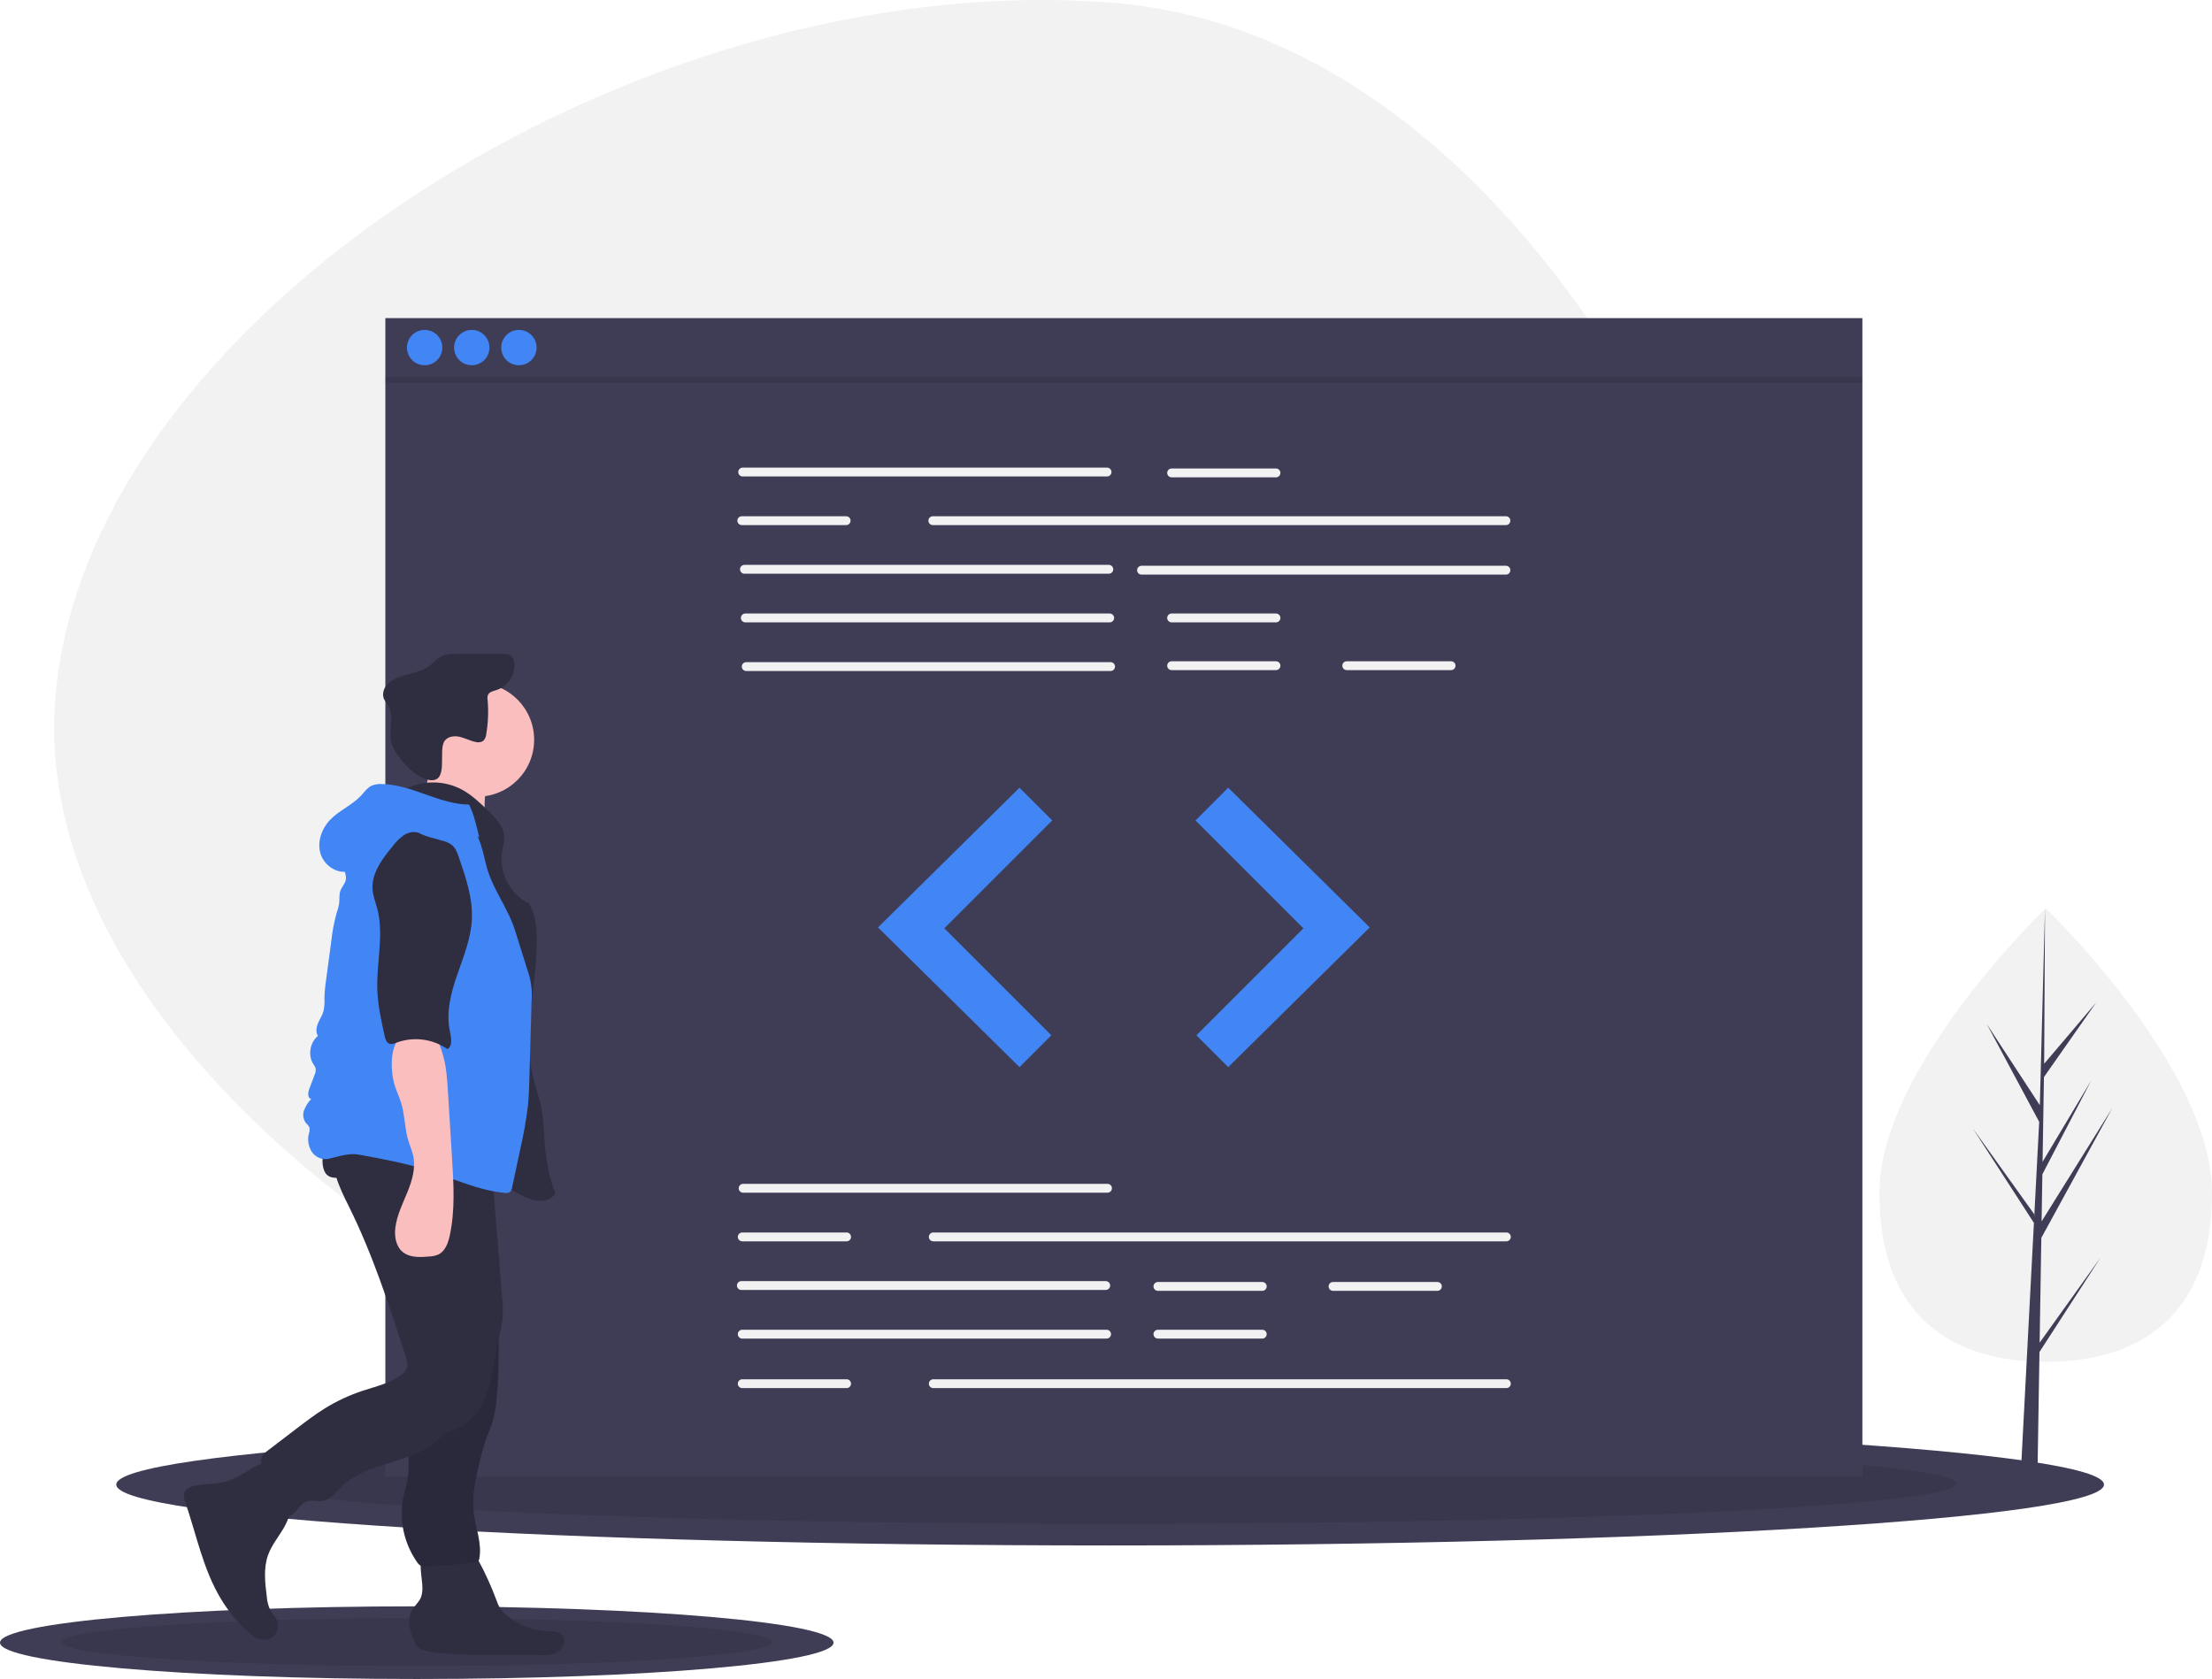
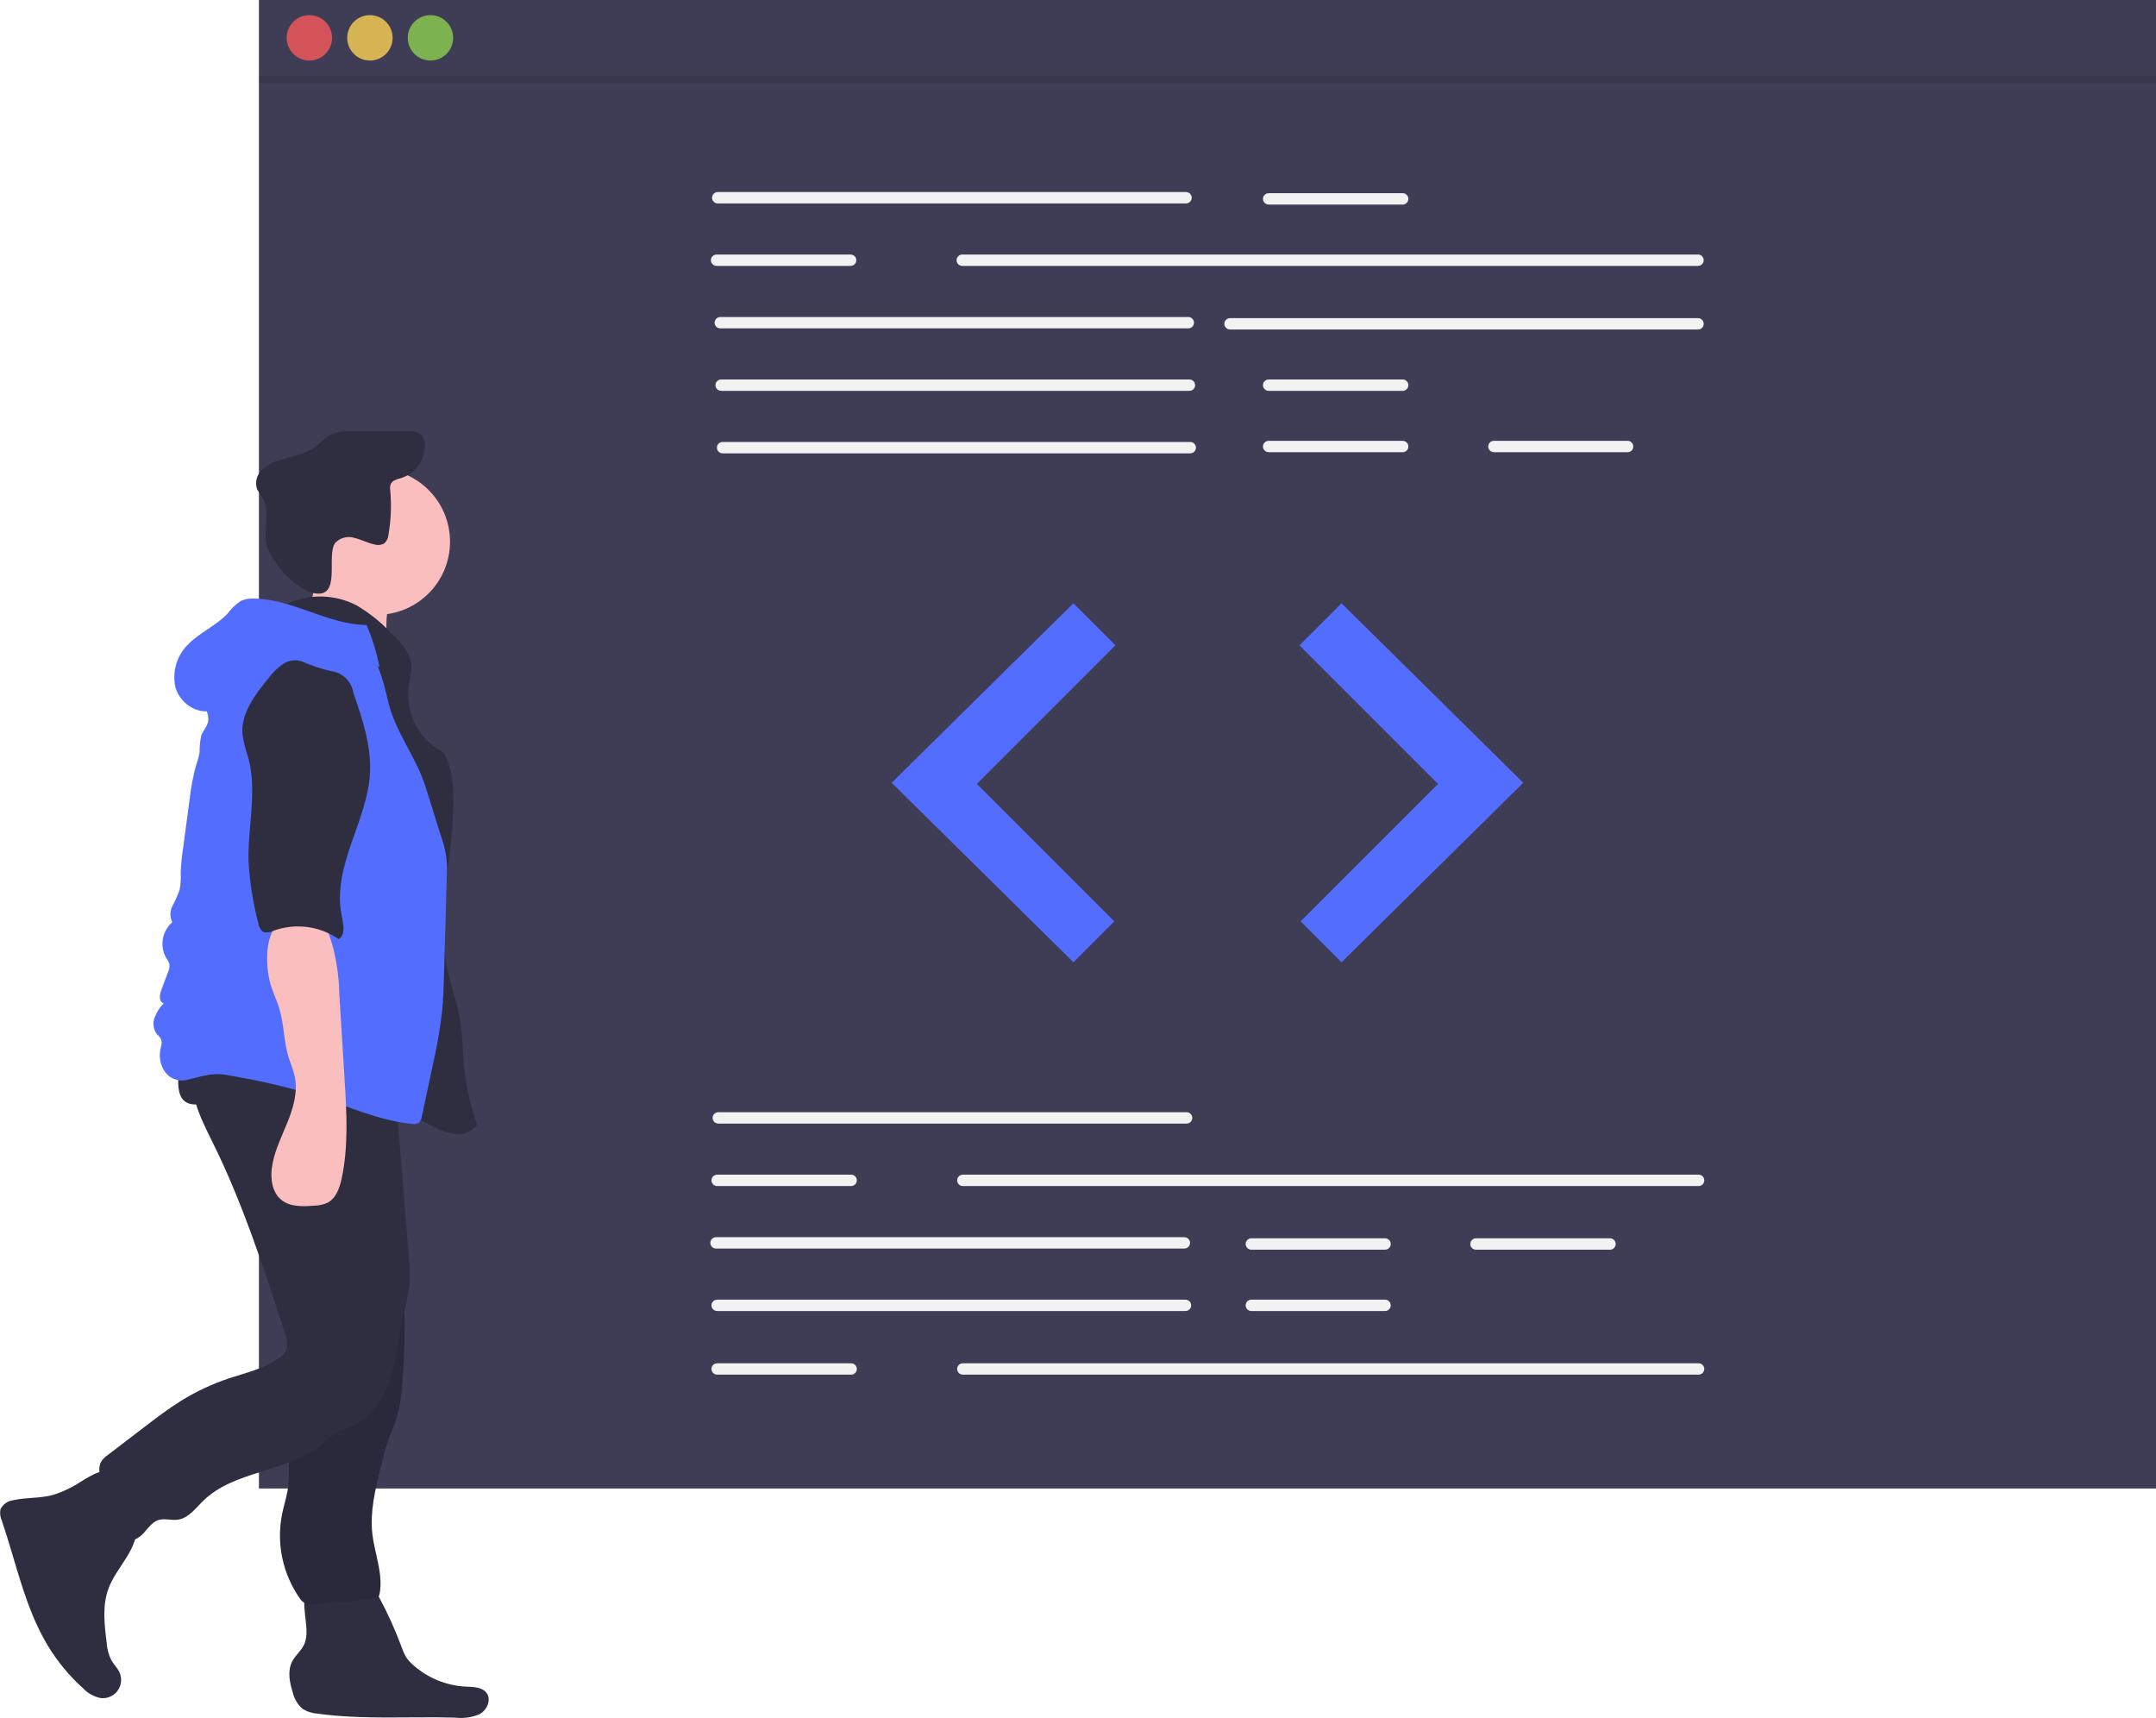
- <svg xmlns="http://www.w3.org/2000/svg" id="a594ac37-6d44-4297-8862-1cbd9c01c0b7" data-name="Layer 1" width="1126.194" height="855" viewBox="0 0 1126.194 855">
-   <path d="M581.768,778.438C339.369,759.991,50.297,572.172,65.014,378.781S359.7,5.358,602.099,23.805,984.031,403.667,969.314,597.058,824.166,796.885,581.768,778.438Z" transform="translate(-36.90323 -22.5)" fill="#f2f2f2" />
-   <ellipse cx="565.194" cy="756" rx="506" ry="31" fill="#3f3d56" />
-   <ellipse cx="565.194" cy="755.5" rx="431" ry="20.5" opacity="0.1" />
-   <ellipse cx="212.194" cy="836.5" rx="212.194" ry="18.5" fill="#3f3d56" />
-   <ellipse cx="212.194" cy="836.202" rx="180.742" ry="12.234" opacity="0.1" />
-   <rect x="196.194" y="162" width="752" height="590" fill="#3f3d56" />
-   <path d="M600.541,265.129H415.024a2.251,2.251,0,1,1,0-4.503H600.541a2.251,2.251,0,0,1,0,4.503Z" transform="translate(-36.90323 -22.5)" fill="#f2f2f2" />
-   <path d="M803.62,289.895H511.835a2.251,2.251,0,0,1,0-4.503H803.62a2.251,2.251,0,1,1,0,4.503Z" transform="translate(-36.90323 -22.5)" fill="#f2f2f2" />
-   <path d="M601.442,314.661H415.924a2.251,2.251,0,1,1,0-4.503H601.442a2.251,2.251,0,1,1,0,4.503Z" transform="translate(-36.90323 -22.5)" fill="#f2f2f2" />
-   <path d="M803.62,315.111H618.102a2.251,2.251,0,0,1,0-4.503H803.62a2.251,2.251,0,1,1,0,4.503Z" transform="translate(-36.90323 -22.5)" fill="#f2f2f2" />
-   <path d="M601.892,339.426H416.374a2.251,2.251,0,0,1,0-4.503H601.892a2.251,2.251,0,1,1,0,4.503Z" transform="translate(-36.90323 -22.5)" fill="#f2f2f2" />
-   <path d="M602.342,364.192H416.825a2.251,2.251,0,0,1,0-4.503H602.342a2.251,2.251,0,1,1,0,4.503Z" transform="translate(-36.90323 -22.5)" fill="#f2f2f2" />
-   <path d="M686.546,265.579H633.412a2.251,2.251,0,0,1,0-4.503h53.134a2.251,2.251,0,1,1,0,4.503Z" transform="translate(-36.90323 -22.5)" fill="#f2f2f2" />
-   <path d="M686.546,339.426H633.412a2.251,2.251,0,0,1,0-4.503h53.134a2.251,2.251,0,1,1,0,4.503Z" transform="translate(-36.90323 -22.5)" fill="#f2f2f2" />
-   <path d="M686.546,363.742H633.412a2.251,2.251,0,1,1,0-4.503h53.134a2.251,2.251,0,1,1,0,4.503Z" transform="translate(-36.90323 -22.5)" fill="#f2f2f2" />
-   <path d="M775.702,363.742H722.569a2.251,2.251,0,0,1,0-4.503h53.134a2.251,2.251,0,1,1,0,4.503Z" transform="translate(-36.90323 -22.5)" fill="#f2f2f2" />
-   <path d="M467.707,289.895H414.573a2.251,2.251,0,0,1,0-4.503h53.134a2.251,2.251,0,0,1,0,4.503Z" transform="translate(-36.90323 -22.5)" fill="#f2f2f2" />
-   <path d="M600.766,629.861H415.249a2.251,2.251,0,0,1,0-4.503H600.766a2.251,2.251,0,0,1,0,4.503Z" transform="translate(-36.90323 -22.5)" fill="#f2f2f2" />
-   <path d="M599.866,679.392H414.348a2.251,2.251,0,1,1,0-4.503H599.866a2.251,2.251,0,0,1,0,4.503Z" transform="translate(-36.90323 -22.5)" fill="#f2f2f2" />
-   <path d="M600.316,704.158H414.798a2.251,2.251,0,1,1,0-4.503H600.316a2.251,2.251,0,1,1,0,4.503Z" transform="translate(-36.90323 -22.5)" fill="#f2f2f2" />
-   <path d="M679.566,679.842H626.433a2.251,2.251,0,0,1,0-4.503h53.134a2.251,2.251,0,0,1,0,4.503Z" transform="translate(-36.90323 -22.5)" fill="#f2f2f2" />
-   <path d="M679.566,704.158H626.433a2.251,2.251,0,0,1,0-4.503h53.134a2.251,2.251,0,1,1,0,4.503Z" transform="translate(-36.90323 -22.5)" fill="#f2f2f2" />
-   <path d="M768.723,679.842H715.589a2.251,2.251,0,1,1,0-4.503h53.134a2.251,2.251,0,0,1,0,4.503Z" transform="translate(-36.90323 -22.5)" fill="#f2f2f2" />
-   <path d="M803.845,654.626H512.06a2.251,2.251,0,0,1,0-4.503H803.845a2.251,2.251,0,0,1,0,4.503Z" transform="translate(-36.90323 -22.5)" fill="#f2f2f2" />
-   <path d="M467.932,654.626H414.798a2.251,2.251,0,0,1,0-4.503H467.932a2.251,2.251,0,0,1,0,4.503Z" transform="translate(-36.90323 -22.5)" fill="#f2f2f2" />
-   <path d="M803.845,729.374H512.06a2.251,2.251,0,1,1,0-4.503H803.845a2.251,2.251,0,0,1,0,4.503Z" transform="translate(-36.90323 -22.5)" fill="#f2f2f2" />
-   <path d="M467.932,729.374H414.798a2.251,2.251,0,1,1,0-4.503H467.932a2.251,2.251,0,1,1,0,4.503Z" transform="translate(-36.90323 -22.5)" fill="#f2f2f2" />
-   <polygon points="519.06 401.13 447.014 472.275 519.06 543.42 535.27 527.21 480.786 472.725 535.72 417.79 519.06 401.13" fill="#4285f4" />
-   <polygon points="625.327 401.13 697.373 472.275 625.327 543.42 609.117 527.21 663.602 472.725 608.667 417.79 625.327 401.13" fill="#4285f4" />
-   <circle cx="216.194" cy="177" r="9" fill="#4285f4" />
-   <circle cx="240.194" cy="177" r="9" fill="#4285f4" />
-   <circle cx="264.194" cy="177" r="9" fill="#4285f4" />
-   <rect x="196.194" y="192" width="752" height="3" opacity="0.1" />
-   <path d="M1163.097,629.954c0,63.771-37.911,86.038-84.676,86.038s-84.676-22.266-84.676-86.038,84.676-144.898,84.676-144.898S1163.097,566.182,1163.097,629.954Z" transform="translate(-36.90323 -22.5)" fill="#f2f2f2" />
-   <polygon points="1038.433 683.736 1039.3 630.365 1075.391 564.338 1039.436 621.993 1039.826 597.995 1064.699 550.226 1039.929 591.645 1039.929 591.645 1040.63 548.484 1067.265 510.453 1040.74 541.697 1041.178 462.556 1038.425 567.325 1038.651 563.003 1011.571 521.552 1038.217 571.3 1035.694 619.503 1035.619 618.223 1004.4 574.602 1035.524 622.743 1035.209 628.771 1035.152 628.862 1035.178 629.357 1028.776 751.653 1037.329 751.653 1038.355 688.485 1069.404 640.461 1038.433 683.736" fill="#3f3d56" />
-   <path d="M159.525,773.591a43.126,43.126,0,0,1-8.178,3.503c-5.079,1.387-10.507.878-15.637,2.063-2.1.485-4.386,1.499-5.054,3.549-.49,1.503.043,3.127.553,4.623,5.669,16.62,9.085,34.266,18.125,49.321a74.641,74.641,0,0,0,13.993,16.988c2.055,1.852,4.384,3.664,7.135,3.955a7.248,7.248,0,0,0,7.371-10.182c-.811-1.801-2.317-3.196-3.289-4.916a18.757,18.757,0,0,1-1.819-6.991c-.893-7.108-1.754-14.538.709-21.265,1.652-4.512,4.682-8.359,7.206-12.447s4.622-8.772,4.06-13.544c-.383-3.257-1.972-6.237-3.65-9.054-1.681-2.823-5.005-10.408-8.383-11.35C169.16,766.864,162.583,772.024,159.525,773.591Z" transform="translate(-36.90323 -22.5)" fill="#2f2e41" />
-   <path d="M251.96,831a14.019,14.019,0,0,1-.663,4.745c-1.058,2.793-3.681,4.706-5.036,7.367-1.885,3.701-1.031,8.174.218,12.135.783,2.483,1.81,5.067,3.912,6.603a12.893,12.893,0,0,0,5.954,1.907c18.036,2.496,36.358,1.064,54.559,1.587,3.317.095,6.829.211,9.725-1.41s4.686-5.697,2.717-8.368c-1.769-2.399-5.265-2.376-8.242-2.518a33.912,33.912,0,0,1-20.913-8.615,15.112,15.112,0,0,1-2.933-3.377,20.753,20.753,0,0,1-1.534-3.518,156.799,156.799,0,0,0-9.084-20.119c-.979-1.815-2.087-3.705-3.906-4.676a10.323,10.323,0,0,0-4.239-.926c-4.536-.294-16.283-1.838-19.791,1.69C249.461,816.768,252.032,826.86,251.96,831Z" transform="translate(-36.90323 -22.5)" fill="#2f2e41" />
-   <circle cx="242.971" cy="376.72" r="28.975" fill="#fbbebe" />
-   <path d="M253.709,423.146c-1.723,4.614-4.647,8.947-8.9,11.43l40.075,8.175a42.453,42.453,0,0,1-.562-17.869,10.3,10.3,0,0,0,.24-4.409c-.754-2.907-4.026-4.307-6.955-4.974-7.314-1.667-13.782-2.561-20.579-5.792C254.95,413.263,255.241,419.045,253.709,423.146Z" transform="translate(-36.90323 -22.5)" fill="#fbbebe" />
-   <path d="M244.474,423.727a31.338,31.338,0,0,1,27.313.714c5.138,2.707,9.392,6.794,13.572,10.826,3.853,3.717,7.962,7.972,8.236,13.319.132,2.59-.676,5.123-1.084,7.684a25.766,25.766,0,0,0,13.78,26.469c3.184,5.303,3.841,11.729,3.889,17.914.185,23.436-7.209,47.161-1.93,69.995,1.239,5.361,3.162,10.554,4.232,15.951,1.387,6.991,1.318,14.18,2.044,21.27a95.266,95.266,0,0,0,5.113,22.495c-1.744,2.774-5.374,3.837-8.642,3.613s-6.325-1.643-9.242-3.136c-14.123-7.227-27.059-16.757-41.687-22.9-9.678-4.064-19.987-6.595-29.376-11.288s-18.12-12.142-20.99-22.238c-1.241-4.365-1.318-8.965-1.385-13.503-.285-19.114-.55-38.436,3.61-57.094,3.669-16.454,10.741-32.194,12.284-48.981.502-5.464.513-11.314,3.566-15.873C232.091,432.52,241.409,430.851,244.474,423.727Z" transform="translate(-36.90323 -22.5)" fill="#2f2e41" />
-   <path d="M263.395,399.629c1.707-2.227,5-2.531,7.728-1.872s5.243,2.064,7.997,2.599a4.675,4.675,0,0,0,3.743-.526,5.444,5.444,0,0,0,1.615-3.57,68.163,68.163,0,0,0,.671-17.38,5.147,5.147,0,0,1,.159-2.437c.682-1.643,2.763-2.035,4.462-2.562a13.316,13.316,0,0,0,9.013-13.633,5.421,5.421,0,0,0-1.657-3.741c-1.175-.958-2.82-1.016-4.336-1.029q-11.683-.094-23.367.006c-2.883.025-5.91.096-8.409,1.533-1.848,1.063-3.222,2.773-4.88,4.112-4.326,3.491-10.178,4.201-15.441,5.991a15.308,15.308,0,0,0-6.768,4.036c-1.75,2-2.592,4.973-1.493,7.393a26.252,26.252,0,0,0,1.887,2.904c3.105,4.964,1.038,11.403,1.501,17.24.579,7.288,11.365,19.112,18.679,20.836C266.308,422.311,259.486,404.414,263.395,399.629Z" transform="translate(-36.90323 -22.5)" fill="#2f2e41" />
-   <path d="M247.037,719.183c.745,5.322,1.701,10.662,1.445,16.029-.357,7.494-3.059,14.714-3.559,22.199-.373,5.591.49,11.242-.287,16.791-.497,3.553-1.656,6.978-2.373,10.494a43.395,43.395,0,0,0,6.973,33.265,5.448,5.448,0,0,0,2.023,1.961,5.714,5.714,0,0,0,2.508.332,179.947,179.947,0,0,0,25.17-2.287,2.414,2.414,0,0,0,1.616-.713,2.266,2.266,0,0,0,.351-.954c1.544-7.936-1.977-15.893-2.872-23.928-.956-8.58,1.103-17.177,3.146-25.565a113.548,113.548,0,0,1,3.467-12.228c.988-2.697,2.181-5.321,3.037-8.063a61.46,61.46,0,0,0,2.202-13.203q.892-10.575.945-21.199a88.958,88.958,0,0,0-1.665-20.01c-1.878-8.338-5.724-16.081-9.536-23.73a15.029,15.029,0,0,0-5.618,2.67,125.38,125.38,0,0,1-15.35,8.481c-3.567,1.657-10.522,2.833-12.786,6.286-2.232,3.405-.792,10.351-.621,14.106Q245.694,709.584,247.037,719.183Z" transform="translate(-36.90323 -22.5)" fill="#2f2e41" />
-   <path d="M247.037,719.183c.745,5.322,1.701,10.662,1.445,16.029-.357,7.494-3.059,14.714-3.559,22.199-.373,5.591.49,11.242-.287,16.791-.497,3.553-1.656,6.978-2.373,10.494a43.395,43.395,0,0,0,6.973,33.265,5.448,5.448,0,0,0,2.023,1.961,5.714,5.714,0,0,0,2.508.332,179.947,179.947,0,0,0,25.17-2.287,2.414,2.414,0,0,0,1.616-.713,2.266,2.266,0,0,0,.351-.954c1.544-7.936-1.977-15.893-2.872-23.928-.956-8.58,1.103-17.177,3.146-25.565a113.548,113.548,0,0,1,3.467-12.228c.988-2.697,2.181-5.321,3.037-8.063a61.46,61.46,0,0,0,2.202-13.203q.892-10.575.945-21.199a88.958,88.958,0,0,0-1.665-20.01c-1.878-8.338-5.724-16.081-9.536-23.73a15.029,15.029,0,0,0-5.618,2.67,125.38,125.38,0,0,1-15.35,8.481c-3.567,1.657-10.522,2.833-12.786,6.286-2.232,3.405-.792,10.351-.621,14.106Q245.694,709.584,247.037,719.183Z" transform="translate(-36.90323 -22.5)" opacity="0.1" />
-   <path d="M207.864,605.518c-3.848,10.359,1.808,21.554,6.722,31.452,12.106,24.386,20.513,50.407,28.874,76.317.626,1.941,1.252,4.058.554,5.974a7.825,7.825,0,0,1-2.822,3.347c-5.765,4.379-13.107,5.939-19.975,8.23a90.184,90.184,0,0,0-18.943,8.88c-4.977,3.084-9.639,6.644-14.292,10.197l-14.812,11.312a9.903,9.903,0,0,0-2.476,2.397c-1.429,2.241-.843,5.167-.132,7.728a131.432,131.432,0,0,0,7.252,19.792,6.911,6.911,0,0,0,2.63,3.447c2.312,1.242,5.14-.405,6.905-2.347s3.292-4.359,5.781-5.193c2.486-.833,5.222.176,7.818-.189,4.199-.589,6.986-4.457,10.013-7.426,12.365-12.131,33.01-11.251,46.612-21.977a59.228,59.228,0,0,1,6.231-4.868c2.3-1.359,4.907-2.105,7.293-3.307,7.257-3.654,11.819-11.209,14.262-18.957s3.141-15.928,4.897-23.861c.908-4.101,2.103-8.158,2.507-12.338a66.094,66.094,0,0,0-.253-11.666L287.604,621.748c-.4-4.943-.8-9.892-1.576-14.791-14.577.521-29.143,1.108-43.728,1.28C230.695,608.374,218.876,609.186,207.864,605.518Z" transform="translate(-36.90323 -22.5)" fill="#2f2e41" />
-   <path d="M202.506,619.721c1.977,3.18,6.79,3.114,10.104,1.371s5.889-4.673,9.211-6.401c4.464-2.323,9.746-2.235,14.776-2.093,7.964.225,16.025.464,23.687,2.647,7.925,2.257,15.64,6.603,23.834,5.736,1.426-.151,2.985-.56,3.761-1.766a5.544,5.544,0,0,0,.62-2.836l.268-7.159a6.464,6.464,0,0,0-.57-3.625,6.082,6.082,0,0,0-2.716-2.079c-11.663-5.646-24.965-6.697-37.915-7.141q-9.875-.338-19.757-.278c-5.591.034-12.303-.775-17.739.719C202.774,598.82,198.805,613.769,202.506,619.721Z" transform="translate(-36.90323 -22.5)" fill="#2f2e41" />
-   <path d="M275.742,432.226c-15.282-.135-29.131-10.223-44.412-10.468a11.514,11.514,0,0,0-5.393.93c-2.129,1.073-3.529,3.147-5.147,4.898-4.518,4.893-11.061,7.505-15.703,12.281-4.352,4.478-6.773,11.15-5.055,17.153s8.204,10.608,14.279,9.165A36.801,36.801,0,0,1,228.65,446.706a72.887,72.887,0,0,1,11.205-5.882c6.868-3.112,14.548-6.283,21.718-3.95a30.638,30.638,0,0,1,7.409,4.04l11.954,8.03C279.543,443.45,278.29,437.288,275.742,432.226Z" transform="translate(-36.90323 -22.5)" fill="#4285f4" />
-   <path d="M212.552,460.874c-2.029,2.532.894,6.2.447,9.413-.297,2.135-2.054,3.765-2.786,5.793-.758,2.1-.356,4.427-.643,6.641a28.489,28.489,0,0,1-1.275,4.73,84.975,84.975,0,0,0-2.686,14.026l-2.675,19.976a75.681,75.681,0,0,0-.846,9.078,27.107,27.107,0,0,1-.452,6.787c-.592,2.183-1.904,4.093-2.786,6.175s-1.291,4.602-.099,6.524c-3.991,3.325-5.178,9.854-2.387,14.235a7.899,7.899,0,0,1,1.23,2.265,5.82,5.82,0,0,1-.542,3.34l-2.705,7.207c-.692,1.845-.911,4.653,1.014,5.074a17.006,17.006,0,0,0-3.651,5.767,6.866,6.866,0,0,0,.972,6.506,8.289,8.289,0,0,1,1.694,2.056,5.473,5.473,0,0,1-.196,3.243,11.906,11.906,0,0,0,1.473,9.333,8.371,8.371,0,0,0,8.418,3.609c5.41-1.22,10.272-3.147,15.728-2.146,11.746,2.155,23.53,4.32,34.906,7.952,12.984,4.145,25.556,10.224,39.126,11.5a3.798,3.798,0,0,0,2.617-.407,3.931,3.931,0,0,0,1.21-2.488q2.097-9.832,4.194-19.665a202.363,202.363,0,0,0,3.855-22.028c.477-4.781.614-9.589.749-14.392l1.081-38.231a38.197,38.197,0,0,0-2.2-16.62l-6.217-19.848c-3.548-11.327-11.688-21.371-14.586-32.882-1.834-7.285-3.189-15.103-8.108-20.781-7.012-8.095-19.145-9.354-29.764-7.962-4.797.629-9.636,1.714-13.785,4.202-4.798,2.877-8.333,7.409-11.753,11.836C218.305,454.343,215.436,457.276,212.552,460.874Z" transform="translate(-36.90323 -22.5)" fill="#4285f4" />
-   <path d="M237.347,573.323c.875,3.773,2.712,7.251,3.837,10.957,1.884,6.209,1.724,12.896,3.605,19.106.789,2.606,1.933,5.109,2.5,7.773,1.321,6.211-.608,12.636-3.003,18.516s-5.313,11.678-6.091,17.98c-.548,4.438.239,9.45,3.66,12.331,3.552,2.99,8.713,2.788,13.339,2.39a14.016,14.016,0,0,0,4.841-1.008c3.538-1.674,5.028-5.86,5.855-9.685,2.771-12.819,1.98-26.106,1.174-39.197l-2.106-34.234c-.405-6.591-.84-13.318-2.871-19.646-.739-2.302-2.026-6.954-4.129-8.424-2.083-1.456-8.03-1.521-10.609-1.642C235.251,547.97,235.387,564.856,237.347,573.323Z" transform="translate(-36.90323 -22.5)" fill="#fbbebe" />
-   <path d="M250.751,446.923c-2.471-1.294-5.584-.736-7.972.704a24.568,24.568,0,0,0-5.972,5.798c-5.339,6.517-10.991,13.995-10.199,22.382.297,3.145,1.501,6.121,2.317,9.172,3.579,13.38-.379,27.53.075,41.373.262,7.999,2.003,15.866,3.736,23.679.354,1.595.92,3.44,2.463,3.977,1.159.403,2.41-.115,3.557-.551A28.371,28.371,0,0,1,264.721,556.731c2.865-1.529,1.791-6.363,1.149-9.546-1.908-9.458.682-19.214,3.828-28.335s6.911-18.23,7.432-27.865c.591-10.916-3.029-21.571-6.6-31.903-.779-2.255-1.631-4.62-3.439-6.178a13.665,13.665,0,0,0-5.203-2.377C258.096,449.406,254.255,448.758,250.751,446.923Z" transform="translate(-36.90323 -22.5)" fill="#2f2e41" />
+ <svg xmlns="http://www.w3.org/2000/svg" width="432.946" height="344.93" viewBox="0 0 432.946 344.93">
+   <g transform="translate(-2295.395 -51.067)">
+     <rect width="380.953" height="298.886" transform="translate(2347.389 51.067)" fill="#3f3d56" />
+     <path d="M507.893,262.907H413.913a1.141,1.141,0,1,1,0-2.281h93.981a1.141,1.141,0,1,1,0,2.281Z" transform="translate(2025.638 -170.995)" fill="#f2f2f2" />
+     <path d="M658.538,287.673H510.724a1.141,1.141,0,0,1,0-2.281H658.538a1.141,1.141,0,0,1,0,2.281Z" transform="translate(1977.87 -183.215)" fill="#f2f2f2" />
+     <path d="M508.794,312.439H414.813a1.141,1.141,0,0,1,0-2.281h93.981a1.141,1.141,0,1,1,0,2.281Z" transform="translate(2025.193 -195.434)" fill="#f2f2f2" />
+     <path d="M710.972,312.889H616.992a1.141,1.141,0,1,1,0-2.281h93.981a1.141,1.141,0,0,1,0,2.281Z" transform="translate(1925.436 -195.657)" fill="#f2f2f2" />
+     <path d="M509.244,337.2H415.264a1.141,1.141,0,1,1,0-2.281h93.981a1.141,1.141,0,1,1,0,2.281Z" transform="translate(2024.971 -207.654)" fill="#f2f2f2" />
+     <path d="M509.695,361.97H415.714a1.141,1.141,0,0,1,0-2.281h93.981a1.141,1.141,0,0,1,0,2.281Z" transform="translate(2024.749 -219.874)" fill="#f2f2f2" />
+     <path d="M659.218,263.358H632.3a1.141,1.141,0,1,1,0-2.281h26.917a1.141,1.141,0,0,1,0,2.281Z" transform="translate(1917.882 -171.217)" fill="#f2f2f2" />
+     <path d="M659.218,337.2H632.3a1.141,1.141,0,1,1,0-2.281h26.917a1.141,1.141,0,0,1,0,2.281Z" transform="translate(1917.882 -207.654)" fill="#f2f2f2" />
+     <path d="M659.218,361.52H632.3a1.141,1.141,0,1,1,0-2.281h26.917a1.141,1.141,0,0,1,0,2.281Z" transform="translate(1917.882 -219.652)" fill="#f2f2f2" />
+     <path d="M748.375,361.52H721.458a1.141,1.141,0,0,1,0-2.281h26.917a1.141,1.141,0,0,1,0,2.281Z" transform="translate(1873.891 -219.652)" fill="#f2f2f2" />
+     <path d="M440.379,287.673H413.462a1.141,1.141,0,1,1,0-2.281h26.917a1.141,1.141,0,0,1,0,2.281Z" transform="translate(2025.86 -183.215)" fill="#f2f2f2" />
+     <path d="M508.119,627.639H414.138a1.141,1.141,0,1,1,0-2.281h93.981a1.141,1.141,0,1,1,0,2.281Z" transform="translate(2025.527 -350.959)" fill="#f2f2f2" />
+     <path d="M507.218,677.17H413.237a1.141,1.141,0,1,1,0-2.281h93.981a1.141,1.141,0,1,1,0,2.281Z" transform="translate(2025.971 -375.398)" fill="#f2f2f2" />
+     <path d="M507.668,701.936H413.688a1.141,1.141,0,1,1,0-2.281h93.981a1.141,1.141,0,1,1,0,2.281Z" transform="translate(2025.749 -387.618)" fill="#f2f2f2" />
+     <path d="M652.239,677.62H625.322a1.141,1.141,0,0,1,0-2.281h26.917a1.141,1.141,0,0,1,0,2.281Z" transform="translate(1921.325 -375.62)" fill="#f2f2f2" />
+     <path d="M652.239,701.936H625.322a1.141,1.141,0,0,1,0-2.281h26.917a1.141,1.141,0,0,1,0,2.281Z" transform="translate(1921.325 -387.618)" fill="#f2f2f2" />
+     <path d="M741.4,677.62H714.479a1.141,1.141,0,1,1,0-2.281H741.4a1.141,1.141,0,0,1,0,2.281Z" transform="translate(1877.334 -375.62)" fill="#f2f2f2" />
+     <path d="M658.764,652.4H510.949a1.141,1.141,0,0,1,0-2.281H658.764a1.141,1.141,0,0,1,0,2.281Z" transform="translate(1977.759 -363.178)" fill="#f2f2f2" />
+     <path d="M440.6,652.4H413.688a1.141,1.141,0,1,1,0-2.281H440.6a1.141,1.141,0,0,1,0,2.281Z" transform="translate(2025.749 -363.178)" fill="#f2f2f2" />
+     <path d="M658.764,727.152H510.949a1.141,1.141,0,0,1,0-2.281H658.764a1.141,1.141,0,0,1,0,2.281Z" transform="translate(1977.759 -400.06)" fill="#f2f2f2" />
+     <path d="M440.6,727.152H413.688a1.141,1.141,0,1,1,0-2.281H440.6a1.141,1.141,0,0,1,0,2.281Z" transform="translate(2025.749 -400.06)" fill="#f2f2f2" />
+     <path d="M483.512,401.13l-36.5,36.041,36.5,36.041L491.723,465l-27.6-27.6,27.829-27.829Z" transform="translate(2027.437 -228.923)" fill="#536dfe" />
+     <path d="M617.107,401.13l36.5,36.041-36.5,36.041L608.895,465l27.6-27.6L608.667,409.57Z" transform="translate(1947.675 -228.923)" fill="#536dfe" />
+     <circle cx="4.559" cy="4.559" r="4.559" transform="translate(2352.961 54.106)" fill="#d45358" />
+     <circle cx="4.559" cy="4.559" r="4.559" transform="translate(2365.119 54.106)" fill="#d7b453" />
+     <circle cx="4.559" cy="4.559" r="4.559" transform="translate(2377.277 54.106)" fill="#7cb24f" />
+     <rect width="380.953" height="1.52" transform="translate(2347.389 66.264)" opacity="0.1" />
+     <path d="M145.185,770.694a21.847,21.847,0,0,1-4.143,1.774c-2.573.7-5.323.445-7.922,1.045a3.259,3.259,0,0,0-2.56,1.8,3.776,3.776,0,0,0,.28,2.342c2.872,8.419,4.6,17.359,9.182,24.985a37.812,37.812,0,0,0,7.089,8.606,6.758,6.758,0,0,0,3.615,2,3.672,3.672,0,0,0,3.734-5.158c-.411-.912-1.174-1.619-1.666-2.49a9.5,9.5,0,0,1-.922-3.541c-.452-3.6-.888-7.365.359-10.773.837-2.286,2.372-4.235,3.651-6.306s2.341-4.444,2.057-6.861a11.917,11.917,0,0,0-1.849-4.587c-.852-1.43-2.535-5.273-4.247-5.75C150.066,767.286,146.734,769.9,145.185,770.694Z" transform="translate(2164.934 -421.202)" fill="#2f2e41" />
+     <path d="M248.605,821.245a7.1,7.1,0,0,1-.336,2.4c-.536,1.415-1.865,2.384-2.551,3.732-.955,1.875-.522,4.141.111,6.147a6.3,6.3,0,0,0,1.982,3.345,6.532,6.532,0,0,0,3.016.966c9.137,1.265,18.418.539,27.639.8a9.435,9.435,0,0,0,4.927-.714c1.467-.821,2.374-2.886,1.376-4.239-.9-1.215-2.667-1.2-4.175-1.275A17.18,17.18,0,0,1,270,828.051a7.654,7.654,0,0,1-1.486-1.711,10.515,10.515,0,0,1-.777-1.782,79.431,79.431,0,0,0-4.6-10.192A5.4,5.4,0,0,0,261.155,812a5.229,5.229,0,0,0-2.148-.469c-2.3-.149-8.249-.931-10.026.856C247.34,814.036,248.642,819.148,248.605,821.245Z" transform="translate(2108.339 -442.671)" fill="#2f2e41" />
+     <circle cx="14.678" cy="14.678" r="14.678" transform="translate(2356.407 145.163)" fill="#fbbebe" />
+     <path d="M249.317,416.515a11.034,11.034,0,0,1-4.509,5.79l20.3,4.141a21.506,21.506,0,0,1-.285-9.052,5.218,5.218,0,0,0,.121-2.234c-.382-1.473-2.04-2.182-3.523-2.52-3.705-.845-6.982-1.3-10.425-2.934C249.946,411.508,250.093,414.437,249.317,416.515Z" transform="translate(2108.513 -244.553)" fill="#fbbebe" />
+     <path d="M226.563,422.352a15.876,15.876,0,0,1,13.836.362,31.321,31.321,0,0,1,6.875,5.485c1.952,1.883,4.034,4.039,4.172,6.747a18.9,18.9,0,0,1-.549,3.893,13.053,13.053,0,0,0,6.981,13.409c1.613,2.687,1.946,5.942,1.97,9.075.094,11.872-3.652,23.891-.978,35.459.628,2.716,1.6,5.346,2.144,8.081.7,3.542.668,7.183,1.035,10.775a48.263,48.263,0,0,0,2.59,11.4,4.734,4.734,0,0,1-4.378,1.83,12.367,12.367,0,0,1-4.682-1.589c-7.155-3.661-13.708-8.489-21.118-11.6-4.9-2.059-10.125-3.341-14.881-5.718s-9.179-6.151-10.633-11.265a26.368,26.368,0,0,1-.7-6.84c-.145-9.683-.279-19.471,1.829-28.923,1.859-8.335,5.441-16.309,6.223-24.813.254-2.768.26-5.731,1.806-8.041C220.29,426.806,225.01,425.961,226.563,422.352Z" transform="translate(2126.589 -250.096)" fill="#2f2e41" />
+     <path d="M247.874,377.822a3.793,3.793,0,0,1,3.915-.948c1.382.334,2.656,1.046,4.051,1.316a2.368,2.368,0,0,0,1.9-.266,2.758,2.758,0,0,0,.818-1.809,34.529,34.529,0,0,0,.34-8.8,2.607,2.607,0,0,1,.08-1.235c.345-.833,1.4-1.031,2.26-1.3a6.746,6.746,0,0,0,4.566-6.906,2.746,2.746,0,0,0-.839-1.895,3.452,3.452,0,0,0-2.2-.521q-5.918-.048-11.837,0a8.6,8.6,0,0,0-4.26.776,20.7,20.7,0,0,0-2.472,2.083c-2.192,1.769-5.156,2.128-7.822,3.035a7.755,7.755,0,0,0-3.428,2.044,3.612,3.612,0,0,0-.756,3.745,13.3,13.3,0,0,0,.956,1.471c1.573,2.515.526,5.777.761,8.733.293,3.692,5.757,9.682,9.462,10.555C249.35,389.312,245.894,380.246,247.874,377.822Z" transform="translate(2114.863 -217.774)" fill="#2f2e41" />
+     <path d="M244.273,694.113a43.808,43.808,0,0,1,.732,8.12c-.181,3.8-1.55,7.454-1.8,11.246-.189,2.832.248,5.7-.145,8.506-.252,1.8-.839,3.535-1.2,5.316a21.983,21.983,0,0,0,3.532,16.852,2.76,2.76,0,0,0,1.025.993,2.9,2.9,0,0,0,1.27.168,91.156,91.156,0,0,0,12.751-1.159,1.224,1.224,0,0,0,.819-.361,1.148,1.148,0,0,0,.178-.483c.782-4.02-1-8.051-1.455-12.122-.484-4.346.559-8.7,1.594-12.951a57.52,57.52,0,0,1,1.757-6.194c.5-1.366,1.1-2.7,1.538-4.084a31.137,31.137,0,0,0,1.115-6.688q.452-5.357.479-10.739a45.063,45.063,0,0,0-.844-10.137c-.951-4.224-2.9-8.146-4.831-12.021a7.613,7.613,0,0,0-2.846,1.353,63.511,63.511,0,0,1-7.776,4.3c-1.807.839-5.33,1.435-6.477,3.184-1.131,1.725-.4,5.244-.315,7.146Q243.593,689.251,244.273,694.113Z" transform="translate(2110.178 -372.184)" fill="#2f2e41" />
+     <path d="M244.273,694.113a43.808,43.808,0,0,1,.732,8.12c-.181,3.8-1.55,7.454-1.8,11.246-.189,2.832.248,5.7-.145,8.506-.252,1.8-.839,3.535-1.2,5.316a21.983,21.983,0,0,0,3.532,16.852,2.76,2.76,0,0,0,1.025.993,2.9,2.9,0,0,0,1.27.168,91.156,91.156,0,0,0,12.751-1.159,1.224,1.224,0,0,0,.819-.361,1.148,1.148,0,0,0,.178-.483c.782-4.02-1-8.051-1.455-12.122-.484-4.346.559-8.7,1.594-12.951a57.52,57.52,0,0,1,1.757-6.194c.5-1.366,1.1-2.7,1.538-4.084a31.137,31.137,0,0,0,1.115-6.688q.452-5.357.479-10.739a45.063,45.063,0,0,0-.844-10.137c-.951-4.224-2.9-8.146-4.831-12.021a7.613,7.613,0,0,0-2.846,1.353,63.511,63.511,0,0,1-7.776,4.3c-1.807.839-5.33,1.435-6.477,3.184-1.131,1.725-.4,5.244-.315,7.146Q243.593,689.251,244.273,694.113Z" transform="translate(2110.178 -372.184)" opacity="0.1" />
+     <path d="M189.092,605.518c-1.949,5.248.916,10.919,3.405,15.933,6.133,12.354,10.391,25.536,14.627,38.661a4.741,4.741,0,0,1,.281,3.026,3.964,3.964,0,0,1-1.429,1.7c-2.921,2.218-6.64,3.008-10.119,4.169a45.687,45.687,0,0,0-9.6,4.5c-2.521,1.562-4.883,3.366-7.24,5.166l-7.5,5.731a5.019,5.019,0,0,0-1.254,1.214c-.724,1.135-.427,2.618-.067,3.915a66.582,66.582,0,0,0,3.674,10.026A3.5,3.5,0,0,0,175.2,701.3c1.171.629,2.6-.205,3.5-1.189s1.668-2.208,2.929-2.631,2.645.089,3.96-.1c2.127-.3,3.539-2.258,5.072-3.762,6.264-6.146,16.722-5.7,23.613-11.133a30,30,0,0,1,3.157-2.466c1.165-.689,2.486-1.066,3.695-1.675,3.676-1.851,5.987-5.678,7.225-9.6s1.591-8.069,2.481-12.087a52.555,52.555,0,0,0,1.27-6.25,33.481,33.481,0,0,0-.128-5.91l-2.486-30.758c-.2-2.5-.405-5.011-.8-7.493-7.384.264-14.763.561-22.152.648C200.658,606.965,194.671,607.376,189.092,605.518Z" transform="translate(2145.514 -341.169)" fill="#2f2e41" />
+     <path d="M201.811,607.971c1,1.611,3.44,1.578,5.119.694s2.983-2.367,4.666-3.243c2.261-1.177,4.937-1.132,7.485-1.06a48.66,48.66,0,0,1,12,1.341c4.015,1.143,7.923,3.345,12.074,2.906a2.483,2.483,0,0,0,1.905-.894,2.809,2.809,0,0,0,.314-1.437l.136-3.627a3.275,3.275,0,0,0-.289-1.837,3.081,3.081,0,0,0-1.376-1.053c-5.909-2.86-12.647-3.393-19.207-3.618q-5-.171-10.009-.141c-2.832.017-6.233-.393-8.986.364C201.947,597.383,199.936,604.956,201.811,607.971Z" transform="translate(2130.081 -336.427)" fill="#2f2e41" />
+     <path d="M238.112,427.047c-7.742-.069-14.757-5.179-22.5-5.3a5.834,5.834,0,0,0-2.732.471,10.171,10.171,0,0,0-2.607,2.481c-2.289,2.479-5.6,3.8-7.955,6.221a9.227,9.227,0,0,0-2.561,8.69c.87,3.041,4.156,5.374,7.234,4.643a18.643,18.643,0,0,1,7.263-9.868,36.92,36.92,0,0,1,5.676-2.98c3.479-1.576,7.37-3.183,11-2a15.52,15.52,0,0,1,3.753,2.047l6.056,4.068A42.157,42.157,0,0,0,238.112,427.047Z" transform="translate(2130.881 -250.486)" fill="#536dfe" />
+     <path d="M202.061,447.7c-1.028,1.282.453,3.141.226,4.769-.151,1.082-1.041,1.908-1.411,2.935a15.731,15.731,0,0,0-.326,3.364,14.43,14.43,0,0,1-.646,2.4,43.047,43.047,0,0,0-1.361,7.105l-1.355,10.119a38.34,38.34,0,0,0-.429,4.6,13.732,13.732,0,0,1-.229,3.438,25.392,25.392,0,0,1-1.411,3.128,3.666,3.666,0,0,0-.05,3.305,5.777,5.777,0,0,0-1.209,7.211,4,4,0,0,1,.623,1.148,2.948,2.948,0,0,1-.274,1.692l-1.37,3.651c-.351.934-.462,2.357.513,2.57a8.616,8.616,0,0,0-1.85,2.921,3.478,3.478,0,0,0,.493,3.3,4.2,4.2,0,0,1,.858,1.042,2.772,2.772,0,0,1-.1,1.643,6.031,6.031,0,0,0,.746,4.728,4.241,4.241,0,0,0,4.265,1.828c2.741-.618,5.2-1.594,7.967-1.087a142.335,142.335,0,0,1,17.683,4.028c6.578,2.1,12.946,5.18,19.821,5.826a1.923,1.923,0,0,0,1.326-.206,1.991,1.991,0,0,0,.613-1.26l2.125-9.962a102.519,102.519,0,0,0,1.953-11.159c.242-2.422.311-4.858.38-7.291l.548-19.367a19.35,19.35,0,0,0-1.115-8.419l-3.15-10.055c-1.8-5.738-5.921-10.826-7.389-16.657-.929-3.69-1.616-7.651-4.107-10.527-3.552-4.1-9.7-4.739-15.078-4.034a18.013,18.013,0,0,0-6.983,2.129c-2.431,1.457-4.221,3.753-5.954,6C204.975,444.388,203.522,445.874,202.061,447.7Z" transform="translate(2134.921 -256.622)" fill="#536dfe" />
+     <path d="M236.858,561.087c.443,1.911,1.374,3.673,1.944,5.551.955,3.145.874,6.533,1.826,9.679.4,1.32.979,2.588,1.266,3.938.669,3.146-.308,6.4-1.522,9.38s-2.692,5.916-3.086,9.108c-.277,2.248.121,4.787,1.854,6.246,1.8,1.515,4.414,1.412,6.757,1.211a7.1,7.1,0,0,0,2.452-.511c1.792-.848,2.547-2.969,2.966-4.906,1.4-6.494,1-13.225.595-19.857l-1.067-17.343a40.591,40.591,0,0,0-1.454-9.953c-.374-1.166-1.027-3.523-2.092-4.267s-4.068-.77-5.374-.832C235.8,548.244,235.865,556.8,236.858,561.087Z" transform="translate(2112.684 -313.048)" fill="#fbbebe" />
+     <path d="M238.8,446.565a4.219,4.219,0,0,0-4.038.357,12.446,12.446,0,0,0-3.025,2.937c-2.7,3.3-5.568,7.089-5.167,11.338a28.751,28.751,0,0,0,1.174,4.647c1.813,6.778-.192,13.946.038,20.959a65.623,65.623,0,0,0,1.893,12c.179.808.466,1.743,1.248,2.015a2.71,2.71,0,0,0,1.8-.279,14.372,14.372,0,0,1,13.153,1.658c1.451-.774.908-3.223.582-4.836-.967-4.791.346-9.734,1.939-14.354s3.5-9.235,3.765-14.116c.3-5.53-1.534-10.927-3.343-16.162a5.2,5.2,0,0,0-4.378-4.334A30.2,30.2,0,0,1,238.8,446.565Z" transform="translate(2117.53 -262.558)" fill="#2f2e41" />
+   </g>
</svg>
